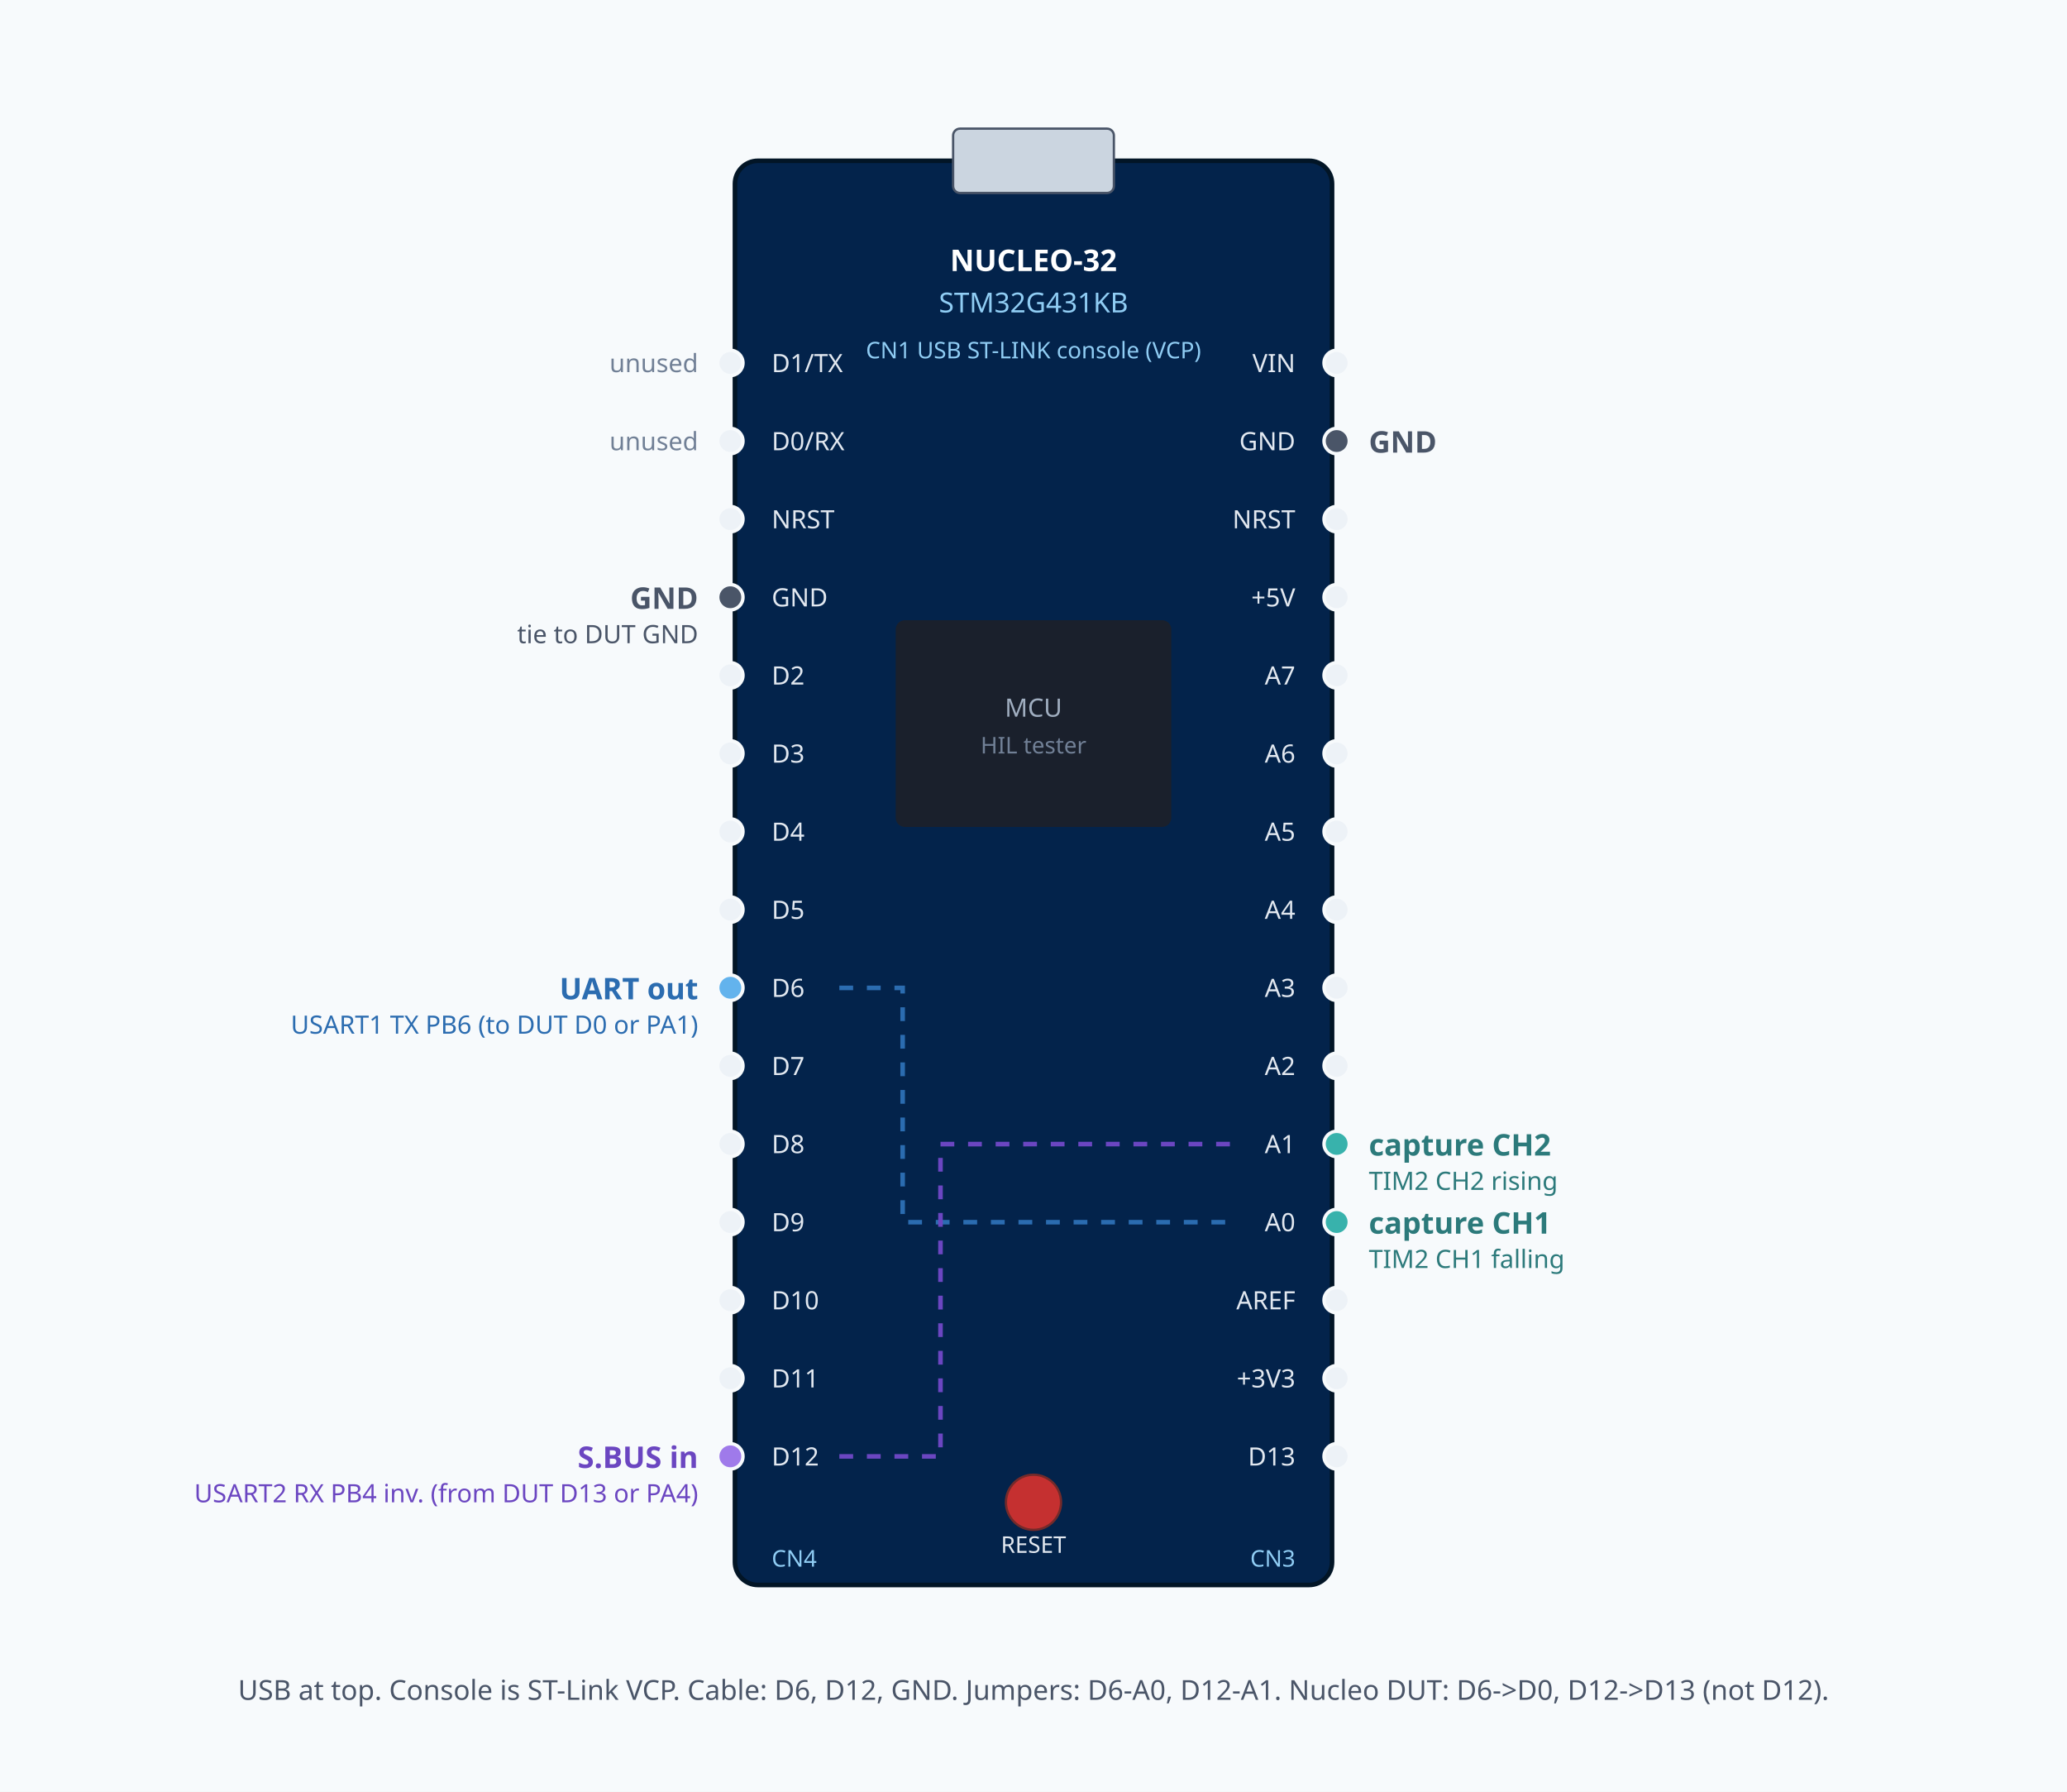
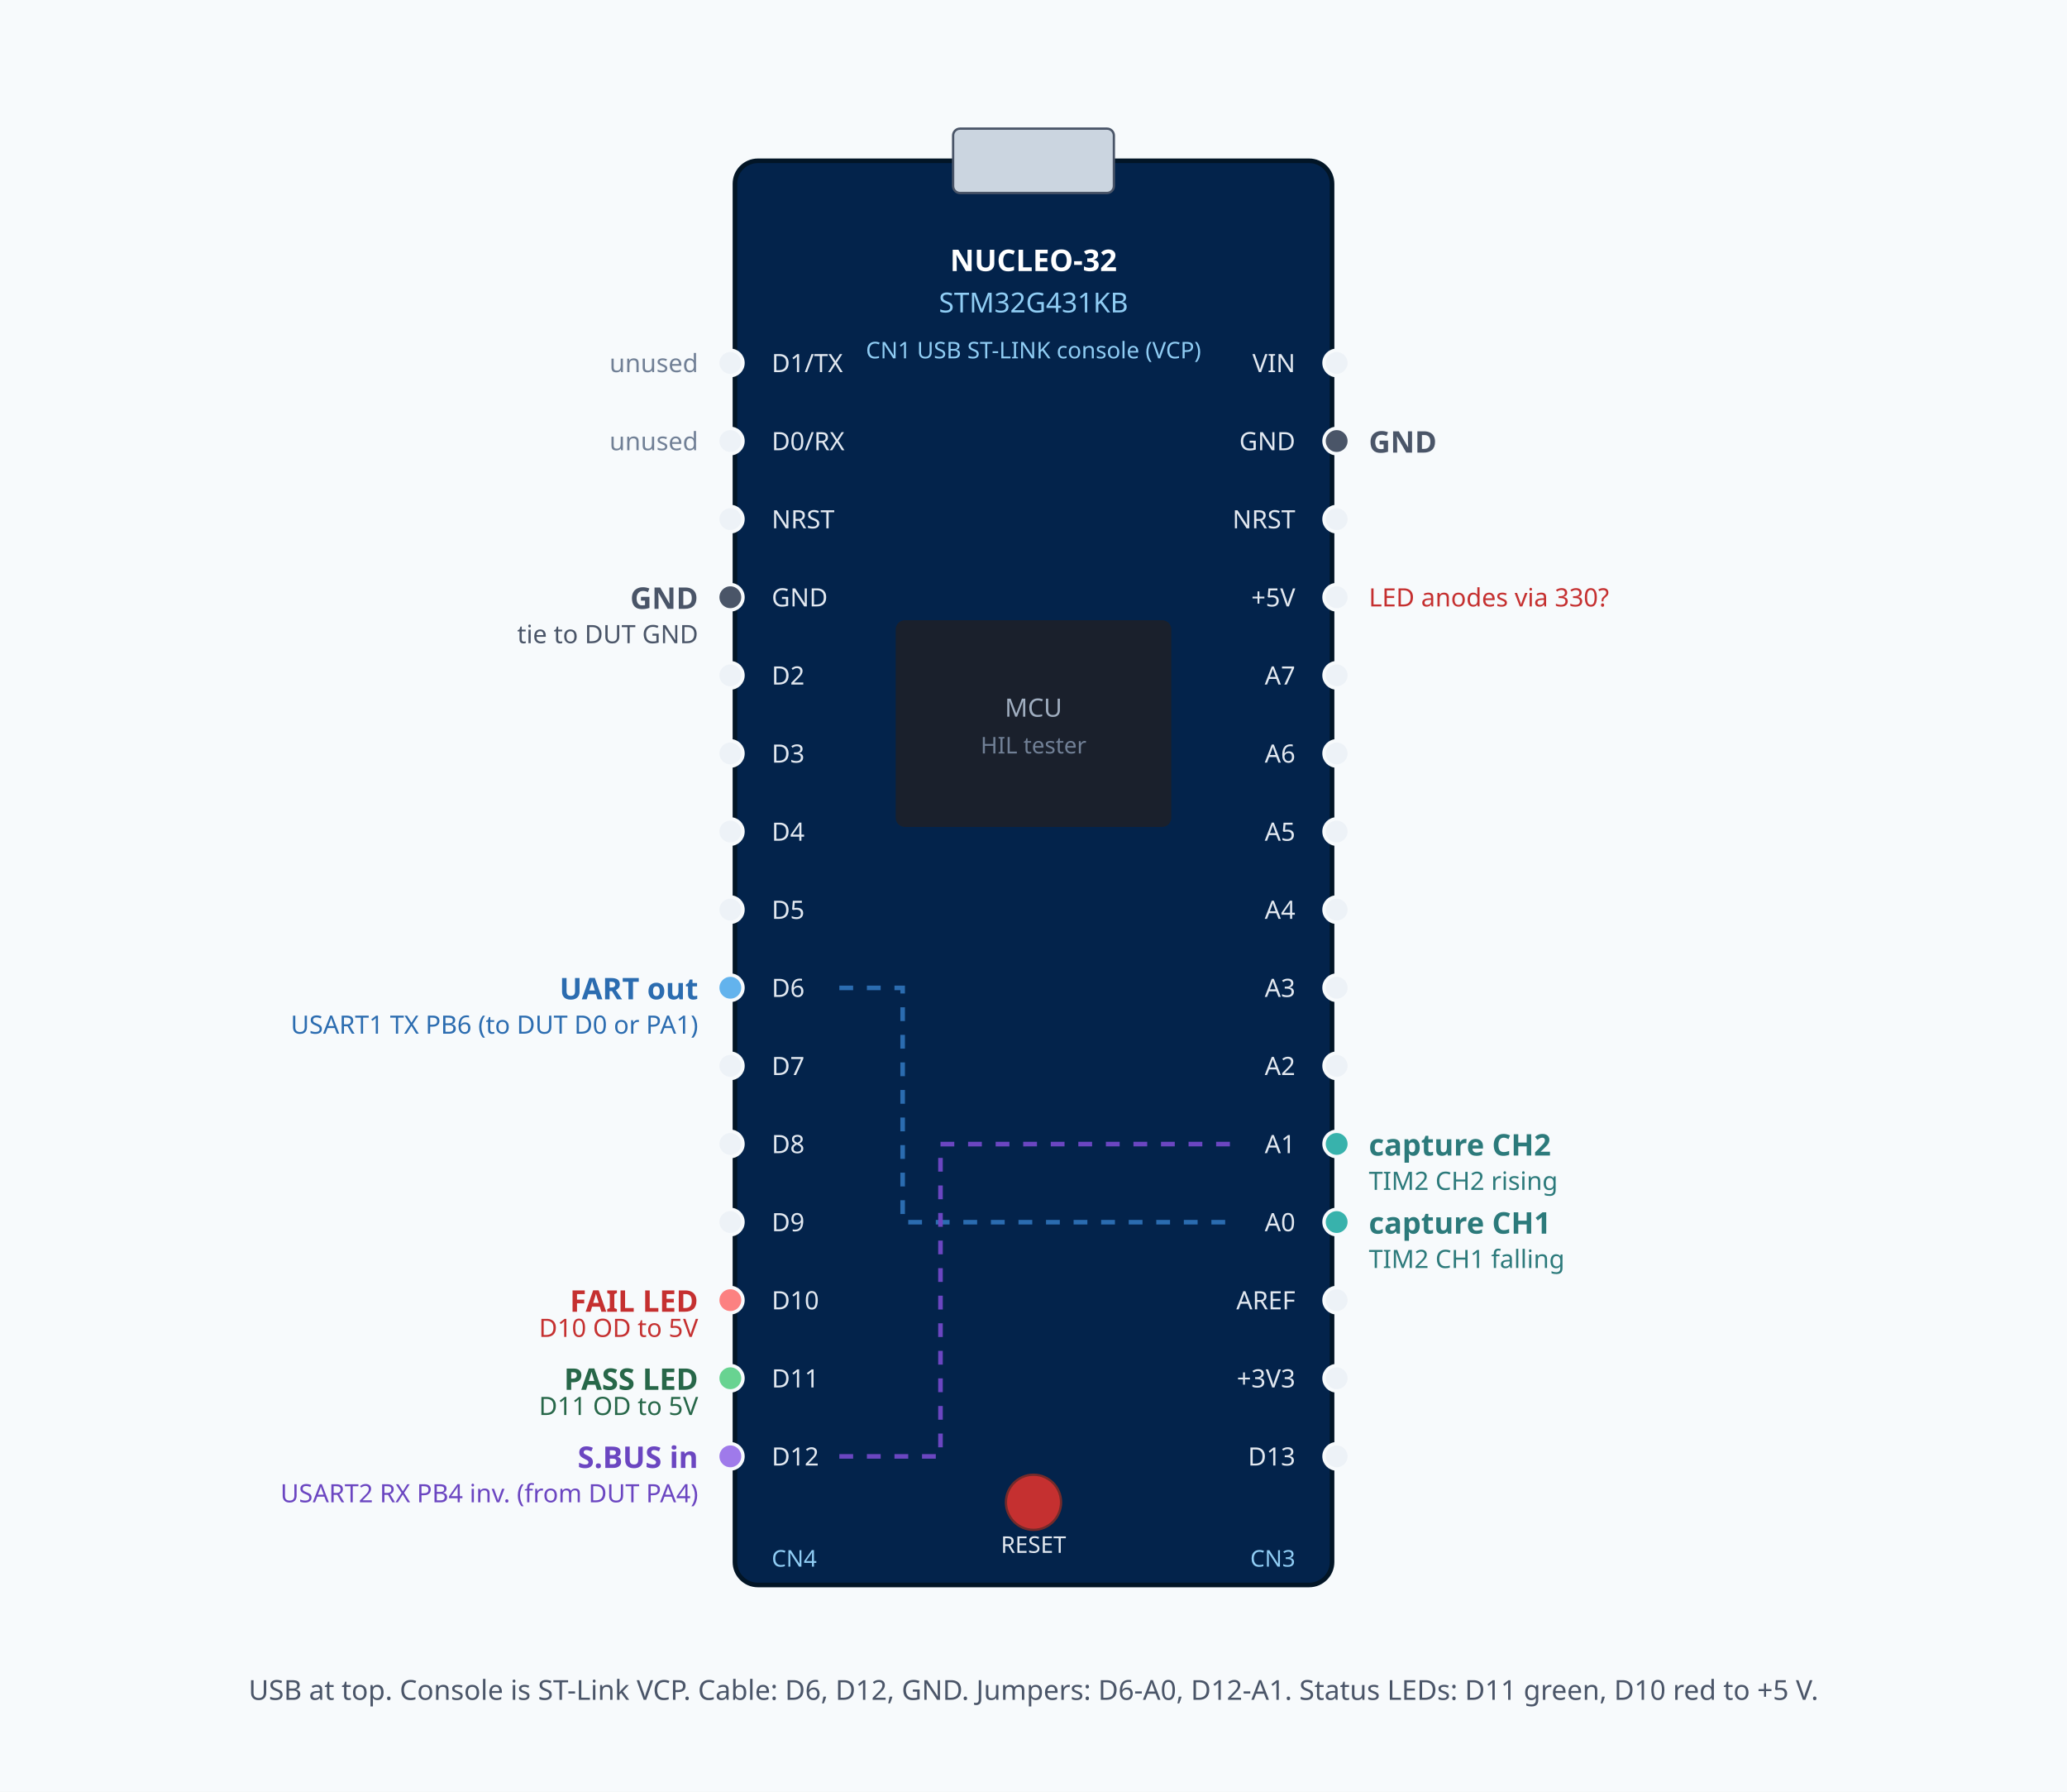
<svg xmlns="http://www.w3.org/2000/svg" viewBox="0 0 900 780" role="img" version="1.1" id="svg56">
  <defs id="defs56" />
  <rect width="900" height="780" fill="#f7fafc" id="rect1" />
  <rect x="320" y="70" width="260" height="620" rx="10" fill="#03234b" stroke="#021526" stroke-width="2" id="rect2" />
  <rect x="415" y="56" width="70" height="28" rx="3" fill="#cbd5e0" stroke="#4a5568" id="rect3" />
  <text x="450" y="118" text-anchor="middle" font-family="sans-serif" font-size="13" font-weight="700" fill="#ffffff" id="text3">NUCLEO-32</text>
  <text x="450" y="136" text-anchor="middle" font-family="sans-serif" font-size="12" fill="#90cdf4" id="text4">STM32G431KB</text>
  <rect x="390" y="270" width="120" height="90" rx="4" fill="#1a202c" id="rect4" />
  <text x="450" y="312" text-anchor="middle" font-family="sans-serif" font-size="11" fill="#a0aec0" id="text5">MCU</text>
  <text x="450" y="328" text-anchor="middle" font-family="sans-serif" font-size="10" fill="#718096" id="text6">HIL tester</text>
  <circle cx="450" cy="654" r="12" fill="#c53030" stroke="#742a2a" id="circle6" />
  <text x="450" y="676" text-anchor="middle" font-family="sans-serif" font-size="10" fill="#e2e8f0" id="text7">RESET</text>
  <text x="450" y="156" text-anchor="middle" font-family="sans-serif" font-size="10" fill="#90cdf4" id="text8">CN1 USB ST-LINK console (VCP)</text>
  <circle cx="318" cy="158" r="5.5" fill="#edf2f7" stroke="#f7fafc" stroke-width="1.5" id="circle8" />
  <text x="336" y="162" font-family="sans-serif" font-size="11" fill="#e2e8f0" id="text9">D1/TX</text>
  <circle cx="318" cy="192" r="5.5" fill="#edf2f7" stroke="#f7fafc" stroke-width="1.5" id="circle9" />
  <text x="336" y="196" font-family="sans-serif" font-size="11" fill="#e2e8f0" id="text10">D0/RX</text>
  <circle cx="318" cy="226" r="5.5" fill="#edf2f7" stroke="#f7fafc" stroke-width="1.5" id="circle10" />
  <text x="336" y="230" font-family="sans-serif" font-size="11" fill="#e2e8f0" id="text11">NRST</text>
  <circle cx="318" cy="260" r="5.5" fill="#4a5568" stroke="#f7fafc" stroke-width="1.5" id="circle11" />
  <text x="336" y="264" font-family="sans-serif" font-size="11" fill="#e2e8f0" id="text12">GND</text>
  <circle cx="318" cy="294" r="5.5" fill="#edf2f7" stroke="#f7fafc" stroke-width="1.5" id="circle12" />
  <text x="336" y="298" font-family="sans-serif" font-size="11" fill="#e2e8f0" id="text13">D2</text>
  <circle cx="318" cy="328" r="5.5" fill="#edf2f7" stroke="#f7fafc" stroke-width="1.5" id="circle13" />
  <text x="336" y="332" font-family="sans-serif" font-size="11" fill="#e2e8f0" id="text14">D3</text>
  <circle cx="318" cy="362" r="5.5" fill="#edf2f7" stroke="#f7fafc" stroke-width="1.5" id="circle14" />
  <text x="336" y="366" font-family="sans-serif" font-size="11" fill="#e2e8f0" id="text15">D4</text>
  <circle cx="318" cy="396" r="5.5" fill="#edf2f7" stroke="#f7fafc" stroke-width="1.5" id="circle15" />
  <text x="336" y="400" font-family="sans-serif" font-size="11" fill="#e2e8f0" id="text16">D5</text>
  <circle cx="318" cy="430" r="5.5" fill="#63b3ed" stroke="#f7fafc" stroke-width="1.5" id="circle16" />
  <text x="336" y="434" font-family="sans-serif" font-size="11" fill="#e2e8f0" id="text17">D6</text>
  <circle cx="318" cy="464" r="5.5" fill="#edf2f7" stroke="#f7fafc" stroke-width="1.5" id="circle17" />
  <text x="336" y="468" font-family="sans-serif" font-size="11" fill="#e2e8f0" id="text18">D7</text>
  <circle cx="318" cy="498" r="5.5" fill="#edf2f7" stroke="#f7fafc" stroke-width="1.5" id="circle18" />
  <text x="336" y="502" font-family="sans-serif" font-size="11" fill="#e2e8f0" id="text19">D8</text>
  <circle cx="318" cy="532" r="5.5" fill="#edf2f7" stroke="#f7fafc" stroke-width="1.5" id="circle19" />
  <text x="336" y="536" font-family="sans-serif" font-size="11" fill="#e2e8f0" id="text20">D9</text>
-   <circle cx="318" cy="566" r="5.5" fill="#edf2f7" stroke="#f7fafc" stroke-width="1.5" id="circle20" />
+   <circle cx="318" cy="566" r="5.5" fill="#fc8181" stroke="#f7fafc" stroke-width="1.5" id="circle20" />
  <text x="336" y="570" font-family="sans-serif" font-size="11" fill="#e2e8f0" id="text21">D10</text>
-   <circle cx="318" cy="600" r="5.5" fill="#edf2f7" stroke="#f7fafc" stroke-width="1.5" id="circle21" />
+   <circle cx="318" cy="600" r="5.5" fill="#68d391" stroke="#f7fafc" stroke-width="1.5" id="circle21" />
  <text x="336" y="604" font-family="sans-serif" font-size="11" fill="#e2e8f0" id="text22">D11</text>
  <circle cx="318" cy="634" r="5.5" fill="#9f7aea" stroke="#f7fafc" stroke-width="1.5" id="circle22" />
  <text x="336" y="638" font-family="sans-serif" font-size="11" fill="#e2e8f0" id="text23">D12</text>
  <circle cx="582" cy="158" r="5.5" fill="#edf2f7" stroke="#f7fafc" stroke-width="1.5" id="circle23" />
  <text x="564" y="162" text-anchor="end" font-family="sans-serif" font-size="11" fill="#e2e8f0" id="text24">VIN</text>
  <circle cx="582" cy="192" r="5.5" fill="#4a5568" stroke="#f7fafc" stroke-width="1.5" id="circle24" />
  <text x="564" y="196" text-anchor="end" font-family="sans-serif" font-size="11" fill="#e2e8f0" id="text25">GND</text>
  <circle cx="582" cy="226" r="5.5" fill="#edf2f7" stroke="#f7fafc" stroke-width="1.5" id="circle25" />
  <text x="564" y="230" text-anchor="end" font-family="sans-serif" font-size="11" fill="#e2e8f0" id="text26">NRST</text>
  <circle cx="582" cy="260" r="5.5" fill="#edf2f7" stroke="#f7fafc" stroke-width="1.5" id="circle26" />
  <text x="564" y="264" text-anchor="end" font-family="sans-serif" font-size="11" fill="#e2e8f0" id="text27">+5V</text>
+   <text x="596" y="264" text-anchor="start" font-family="sans-serif" font-size="11" fill="#c53030" id="text27a">LED anodes via 330?</text>
  <circle cx="582" cy="294" r="5.5" fill="#edf2f7" stroke="#f7fafc" stroke-width="1.5" id="circle27" />
  <text x="564" y="298" text-anchor="end" font-family="sans-serif" font-size="11" fill="#e2e8f0" id="text28">A7</text>
  <circle cx="582" cy="328" r="5.5" fill="#edf2f7" stroke="#f7fafc" stroke-width="1.5" id="circle28" />
  <text x="564" y="332" text-anchor="end" font-family="sans-serif" font-size="11" fill="#e2e8f0" id="text29">A6</text>
  <circle cx="582" cy="362" r="5.5" fill="#edf2f7" stroke="#f7fafc" stroke-width="1.5" id="circle29" />
  <text x="564" y="366" text-anchor="end" font-family="sans-serif" font-size="11" fill="#e2e8f0" id="text30">A5</text>
  <circle cx="582" cy="396" r="5.5" fill="#edf2f7" stroke="#f7fafc" stroke-width="1.5" id="circle30" />
  <text x="564" y="400" text-anchor="end" font-family="sans-serif" font-size="11" fill="#e2e8f0" id="text31">A4</text>
  <circle cx="582" cy="430" r="5.5" fill="#edf2f7" stroke="#f7fafc" stroke-width="1.5" id="circle31" />
  <text x="564" y="434" text-anchor="end" font-family="sans-serif" font-size="11" fill="#e2e8f0" id="text32">A3</text>
  <circle cx="582" cy="464" r="5.5" fill="#edf2f7" stroke="#f7fafc" stroke-width="1.5" id="circle32" />
  <text x="564" y="468" text-anchor="end" font-family="sans-serif" font-size="11" fill="#e2e8f0" id="text33">A2</text>
  <circle cx="582" cy="498" r="5.5" fill="#38b2ac" stroke="#f7fafc" stroke-width="1.5" id="circle33" />
  <text x="564" y="502" text-anchor="end" font-family="sans-serif" font-size="11" fill="#e2e8f0" id="text34">A1</text>
  <circle cx="582" cy="532" r="5.5" fill="#38b2ac" stroke="#f7fafc" stroke-width="1.5" id="circle34" />
  <text x="564" y="536" text-anchor="end" font-family="sans-serif" font-size="11" fill="#e2e8f0" id="text35">A0</text>
  <circle cx="582" cy="566" r="5.5" fill="#edf2f7" stroke="#f7fafc" stroke-width="1.5" id="circle35" />
  <text x="564" y="570" text-anchor="end" font-family="sans-serif" font-size="11" fill="#e2e8f0" id="text36">AREF</text>
  <circle cx="582" cy="600" r="5.5" fill="#edf2f7" stroke="#f7fafc" stroke-width="1.5" id="circle36" />
  <text x="564" y="604" text-anchor="end" font-family="sans-serif" font-size="11" fill="#e2e8f0" id="text37">+3V3</text>
  <circle cx="582" cy="634" r="5.5" fill="#edf2f7" stroke="#f7fafc" stroke-width="1.5" id="circle37" />
  <text x="564" y="638" text-anchor="end" font-family="sans-serif" font-size="11" fill="#e2e8f0" id="text38">D13</text>
  <text x="336" y="682" font-family="sans-serif" font-size="10" fill="#90cdf4" id="text39">CN4</text>
  <text x="564" y="682" text-anchor="end" font-family="sans-serif" font-size="10" fill="#90cdf4" id="text40">CN3</text>
  <text x="304" y="162" text-anchor="end" font-family="sans-serif" font-size="11" fill="#718096" id="text41">unused</text>
  <text x="304" y="196" text-anchor="end" font-family="sans-serif" font-size="11" fill="#718096" id="text42">unused</text>
  <text x="304" y="260" text-anchor="end" dominant-baseline="central" font-family="sans-serif" font-size="13" font-weight="700" fill="#4a5568" id="text43">GND</text>
  <text x="304" y="280" text-anchor="end" font-family="sans-serif" font-size="11" fill="#4a5568" id="text44">tie to DUT GND</text>
  <text x="304" y="430" text-anchor="end" dominant-baseline="central" font-family="sans-serif" font-size="13" font-weight="700" fill="#2b6cb0" id="text45">UART out</text>
  <text x="304" y="450" text-anchor="end" font-family="sans-serif" font-size="11" fill="#2b6cb0" id="text46">USART1 TX PB6 (to DUT D0 or PA1)</text>
+   <text x="304" y="566" text-anchor="end" dominant-baseline="central" font-family="sans-serif" font-size="13" font-weight="700" fill="#c53030" id="text47a">FAIL LED</text>
+   <text x="304" y="582" text-anchor="end" font-family="sans-serif" font-size="11" fill="#c53030" id="text47b">D10 OD to 5V</text>
+   <text x="304" y="600" text-anchor="end" dominant-baseline="central" font-family="sans-serif" font-size="13" font-weight="700" fill="#276749" id="text47c">PASS LED</text>
+   <text x="304" y="616" text-anchor="end" font-family="sans-serif" font-size="11" fill="#276749" id="text47d">D11 OD to 5V</text>
  <text x="304" y="634" text-anchor="end" dominant-baseline="central" font-family="sans-serif" font-size="13" font-weight="700" fill="#6b46c1" id="text47">S.BUS in</text>
-   <text x="304" y="654" text-anchor="end" font-family="sans-serif" font-size="11" fill="#6b46c1" id="text48">USART2 RX PB4 inv. (from DUT D13 or PA4)</text>
+   <text x="304" y="654" text-anchor="end" font-family="sans-serif" font-size="11" fill="#6b46c1" id="text48">USART2 RX PB4 inv. (from DUT PA4)</text>
  <text x="596" y="192" text-anchor="start" dominant-baseline="central" font-family="sans-serif" font-size="13" font-weight="700" fill="#4a5568" id="text49">GND</text>
  <text x="596" y="498" text-anchor="start" dominant-baseline="central" font-family="sans-serif" font-size="13" font-weight="700" fill="#2c7a7b" id="text50">capture CH2</text>
  <text x="596" y="518" text-anchor="start" font-family="sans-serif" font-size="11" fill="#2c7a7b" id="text51">TIM2 CH2 rising</text>
  <text x="596" y="532" text-anchor="start" dominant-baseline="central" font-family="sans-serif" font-size="13" font-weight="700" fill="#2c7a7b" id="text52">capture CH1</text>
  <text x="596" y="552" text-anchor="start" font-family="sans-serif" font-size="11" fill="#2c7a7b" id="text53">TIM2 CH1 falling</text>
-   <text x="450" y="740" text-anchor="middle" font-family="sans-serif" font-size="12" fill="#4a5568" id="text56">USB at top. Console is ST-Link VCP. Cable: D6, D12, GND. Jumpers: D6-A0, D12-A1. Nucleo DUT: D6-&gt;D0, D12-&gt;D13 (not D12).</text>
+   <text x="450" y="740" text-anchor="middle" font-family="sans-serif" font-size="12" fill="#4a5568" id="text56">USB at top. Console is ST-Link VCP. Cable: D6, D12, GND. Jumpers: D6-A0, D12-A1. Status LEDs: D11 green, D10 red to +5 V.</text>
  <path style="fill:none;fill-opacity:0.867;stroke:#2b6cb0;stroke-width:2;stroke-opacity:1;stroke-dasharray:6,6;stroke-dashoffset:0" d="m 365.457,430.073 h 27.569 v 102 l 145.278,-0.005" id="path1" />
  <path style="fill:none;fill-opacity:0.867;stroke:#6b46c1;stroke-width:2;stroke-dasharray:6, 6;stroke-dashoffset:0;stroke-opacity:1" d="M 365.457,634.018 H 409.5 V 498.073 l 128.804,-0.017" id="path1-6" />
</svg>
